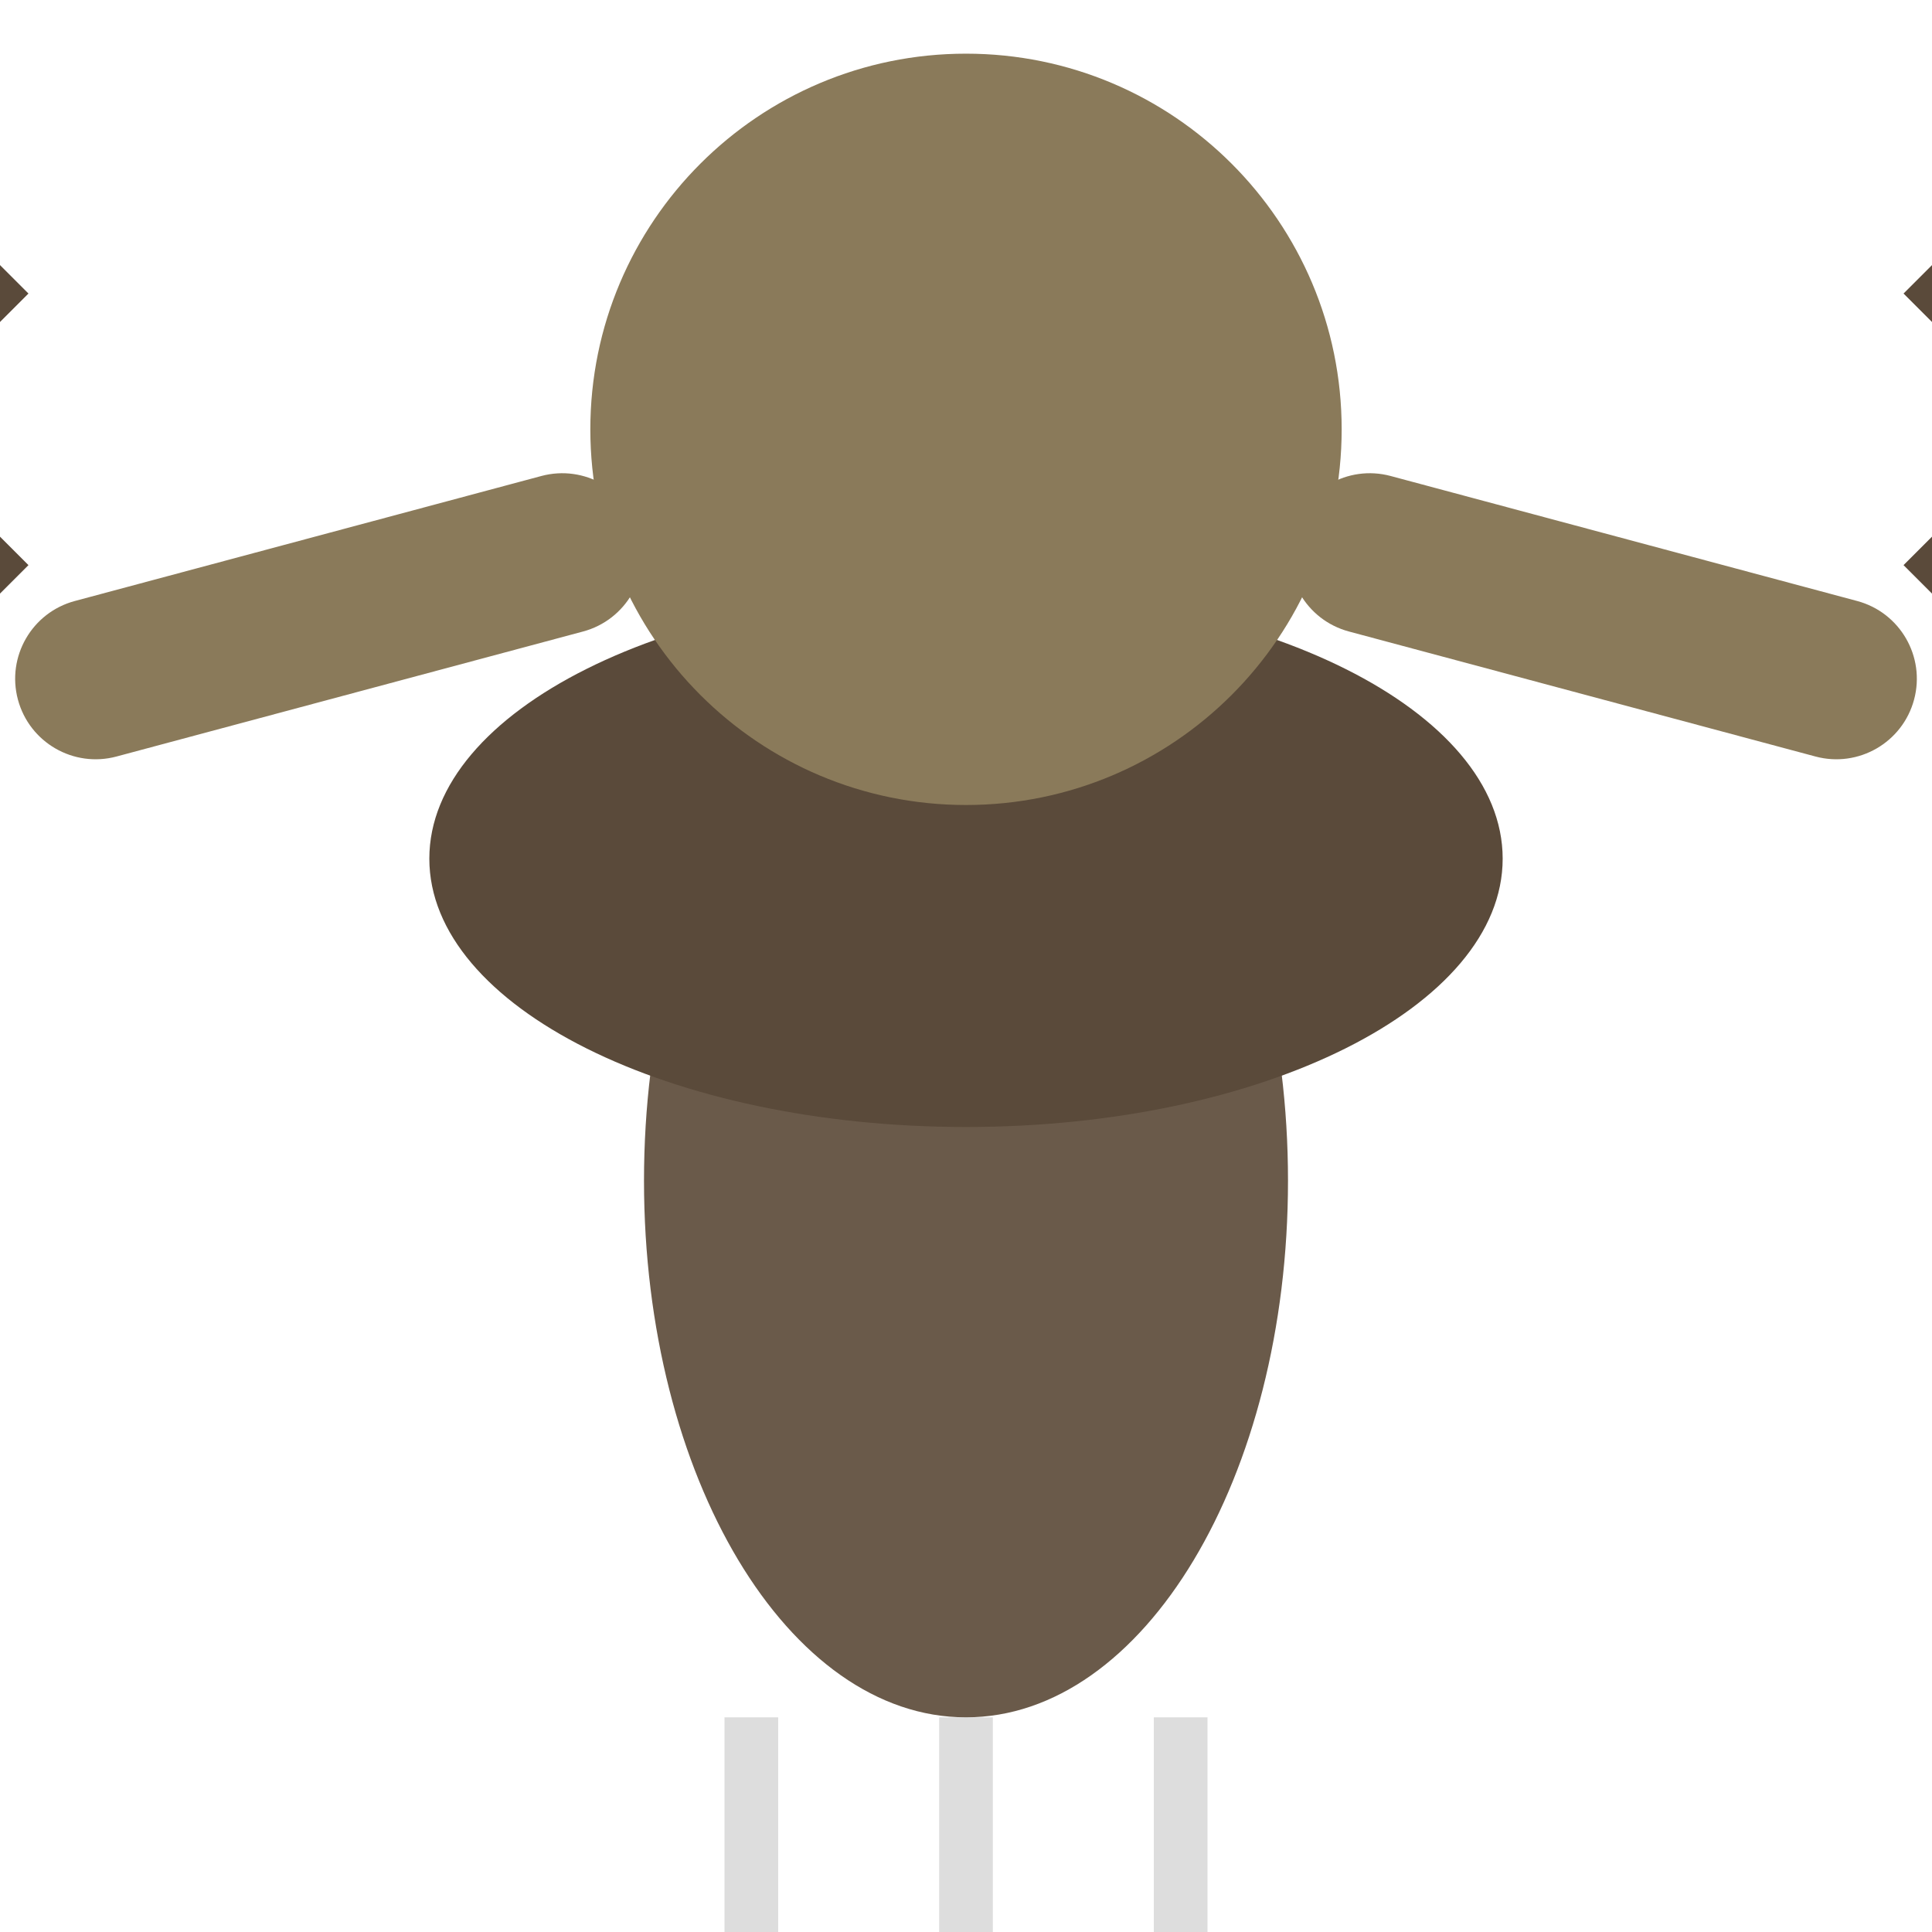
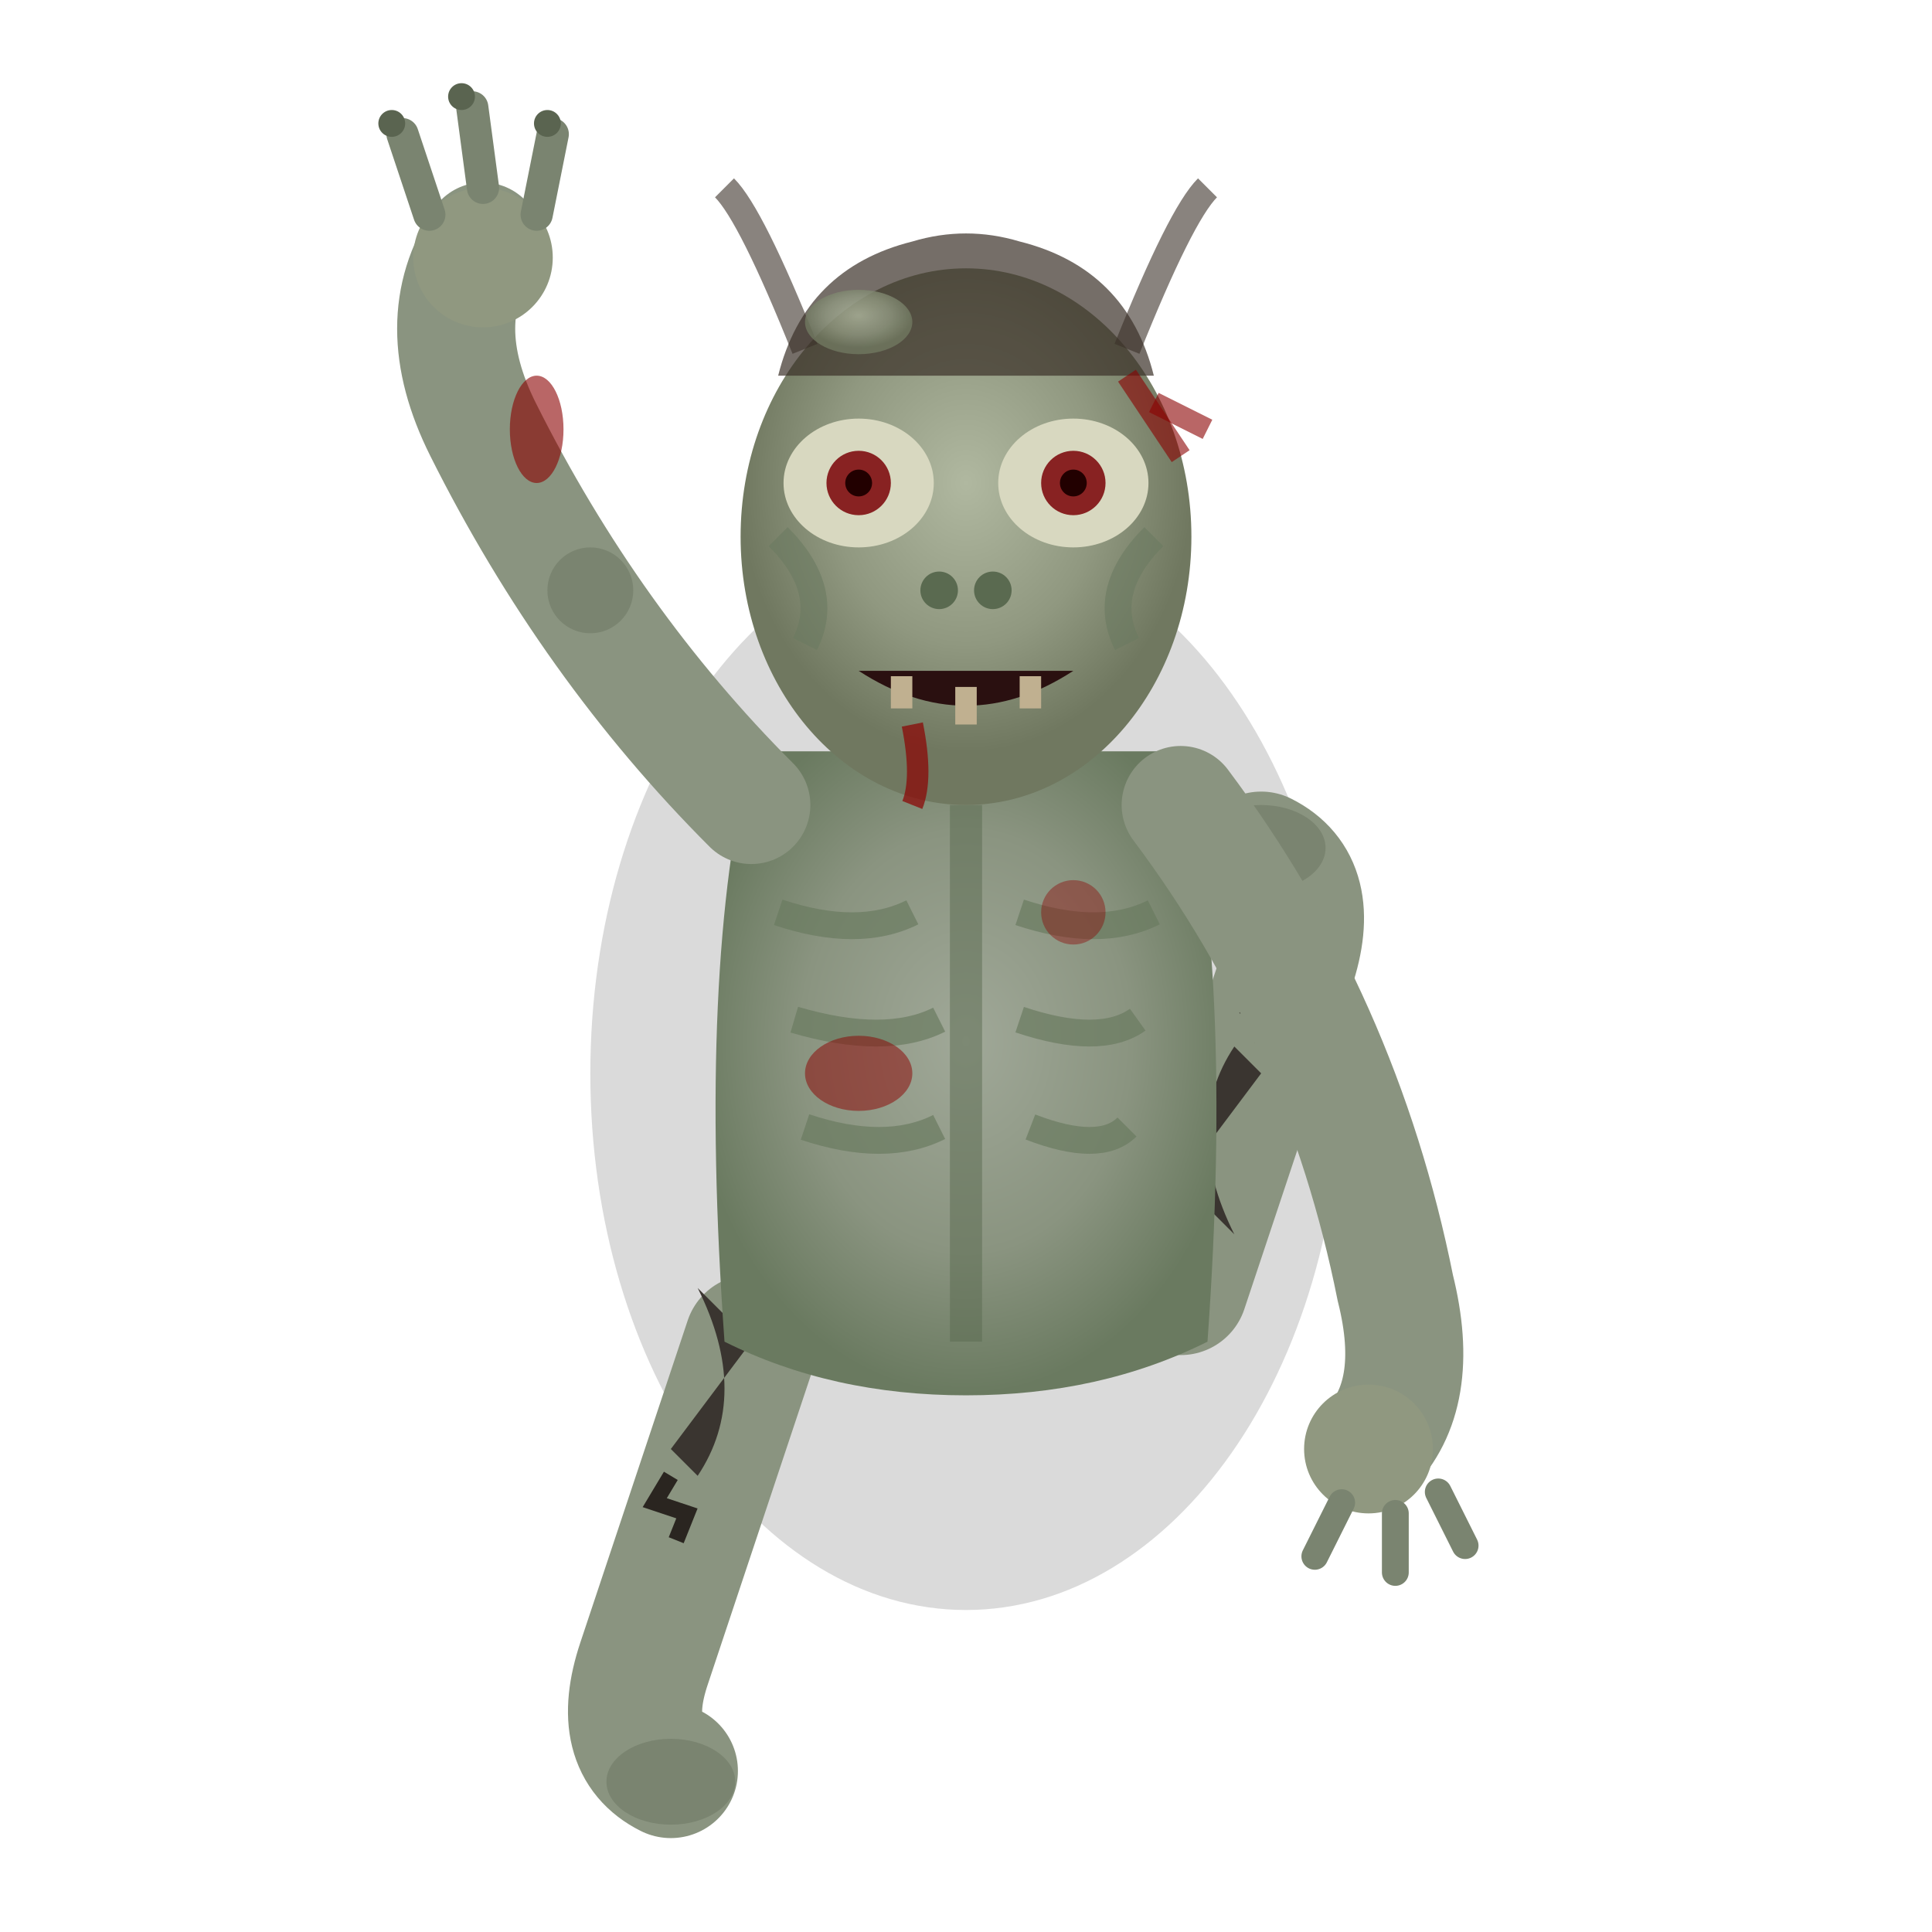
<svg xmlns="http://www.w3.org/2000/svg" viewBox="0 0 36 36">
-   <ellipse cx="18" cy="22" rx="6" ry="10" fill="#6a5a4a" />
-   <ellipse cx="18" cy="16" rx="10" ry="5" fill="#5a4a3a" />
-   <circle cx="18" cy="8" r="7" fill="#8a7a5a" />
-   <rect x="0" y="10" width="12" height="3" rx="1.5" fill="#8a7a5a" transform="rotate(-15 6 11)" />
-   <rect x="24" y="10" width="12" height="3" rx="1.5" fill="#8a7a5a" transform="rotate(15 30 11)" />
-   <path d="M0 6 L-2 4 M0 8 L-3 8 M0 10 L-2 12" stroke="#5a4a3a" stroke-width="1.5" fill="none" />
-   <path d="M36 6 L38 4 M36 8 L39 8 M36 10 L38 12" stroke="#5a4a3a" stroke-width="1.5" fill="none" />
-   <line x1="14" y1="32" x2="14" y2="36" stroke="#aaa" stroke-width="1" opacity="0.4" />
-   <line x1="18" y1="32" x2="18" y2="36" stroke="#aaa" stroke-width="1" opacity="0.4" />
-   <line x1="22" y1="32" x2="22" y2="36" stroke="#aaa" stroke-width="1" opacity="0.4" />
+   <defs>
+     <radialGradient id="zf_skin" cx="50%" cy="45%" r="55%">
+       <stop offset="0%" stop-color="#a0a898" />
+       <stop offset="60%" stop-color="#8a9480" />
+       <stop offset="100%" stop-color="#6a7a60" />
+     </radialGradient>
+     <radialGradient id="zf_head" cx="50%" cy="40%" r="50%">
+       <stop offset="0%" stop-color="#b0b8a0" />
+       <stop offset="60%" stop-color="#909880" />
+       <stop offset="100%" stop-color="#707860" />
+     </radialGradient>
+   </defs>
+   <ellipse cx="18" cy="20" rx="7" ry="10" fill="#00000025" />
+   <path d="M14 25 Q13 28 12 31 Q11.5 32.5 12.5 33" fill="none" stroke="#8a9480" stroke-width="2.5" stroke-linecap="round" />
+   <path d="M22 24 Q23 21 24 18 Q24.5 16.5 23.5 16" fill="none" stroke="#8a9480" stroke-width="2.5" stroke-linecap="round" />
+   <path d="M13 24 Q14 26 13 27.5 L12.5 27 L14 25" fill="#3a3530" />
+   <path d="M23 23 Q22 21 23 19.5 L23.5 20 L22 22" fill="#3a3530" />
+   <path d="M12.5 27.5 l-0.3 0.5 l0.6 0.2 l-0.2 0.5" fill="none" stroke="#2a2520" stroke-width="0.3" />
+   <path d="M23.5 19.5 l0.3 -0.5 l-0.5 -0.2 l0.2 -0.4" fill="none" stroke="#2a2520" stroke-width="0.3" />
+   <ellipse cx="12.5" cy="33.2" rx="1.2" ry="0.8" fill="#7a8470" />
+   <ellipse cx="23.5" cy="15.8" rx="1.2" ry="0.8" fill="#7a8470" />
+   <path d="M14 14 Q13 18 13.5 25 Q15.5 26 18 26 Q20.5 26 22.5 25 Q23 18 22 14 Z" fill="url(#zf_skin)" />
+   <path d="M14.5 17 Q16 17.5 17 17" fill="none" stroke="#6a7a60" stroke-width="0.5" opacity="0.7" />
+   <path d="M14.8 19 Q16.5 19.5 17.5 19" fill="none" stroke="#6a7a60" stroke-width="0.5" opacity="0.7" />
+   <path d="M15 21 Q16.5 21.5 17.5 21" fill="none" stroke="#6a7a60" stroke-width="0.5" opacity="0.7" />
+   <path d="M19 17 Q20.5 17.5 21.5 17" fill="none" stroke="#6a7a60" stroke-width="0.5" opacity="0.7" />
+   <path d="M19 19 Q20.5 19.5 21.2 19" fill="none" stroke="#6a7a60" stroke-width="0.5" opacity="0.7" />
+   <path d="M19.2 21 Q20.5 21.5 21 21" fill="none" stroke="#6a7a60" stroke-width="0.5" opacity="0.7" />
+   <line x1="18" y1="15" x2="18" y2="25" stroke="#5a6a50" stroke-width="0.6" opacity="0.5" />
+   <ellipse cx="16" cy="20" rx="1" ry="0.7" fill="#8b0000" opacity="0.5" />
+   <circle cx="20" cy="17" r="0.6" fill="#8b0000" opacity="0.4" />
+   <path d="M14 15 Q11 12 9 8 Q8 6 9 4.5" fill="none" stroke="#8a9480" stroke-width="2.2" stroke-linecap="round" />
+   <circle cx="11" cy="11" r="0.8" fill="#7a8470" />
+   <circle cx="9" cy="4.8" r="1.3" fill="#909880" />
+   <line x1="8" y1="4" x2="7.5" y2="2.5" stroke="#7a8470" stroke-width="0.6" stroke-linecap="round" />
+   <line x1="9" y1="3.5" x2="8.8" y2="2" stroke="#7a8470" stroke-width="0.6" stroke-linecap="round" />
+   <line x1="10" y1="4" x2="10.3" y2="2.5" stroke="#7a8470" stroke-width="0.6" stroke-linecap="round" />
+   <circle cx="7.3" cy="2.3" r="0.25" fill="#5a6450" />
+   <circle cx="8.6" cy="1.8" r="0.25" fill="#5a6450" />
+   <circle cx="10.2" cy="2.3" r="0.25" fill="#5a6450" />
+   <path d="M22 15 Q25 19 26 24 Q26.5 26 25.5 27" fill="none" stroke="#8a9480" stroke-width="2.2" stroke-linecap="round" />
+   <circle cx="25.5" cy="27" r="1.2" fill="#909880" />
+   <line x1="25" y1="28" x2="24.5" y2="29" stroke="#7a8470" stroke-width="0.5" stroke-linecap="round" />
+   <line x1="26" y1="28.2" x2="26" y2="29.3" stroke="#7a8470" stroke-width="0.5" stroke-linecap="round" />
+   <line x1="26.8" y1="27.8" x2="27.3" y2="28.8" stroke="#7a8470" stroke-width="0.5" stroke-linecap="round" />
+   <ellipse cx="10" cy="8" rx="0.5" ry="1" fill="#8b0000" opacity="0.6" />
+   <ellipse cx="18" cy="10" rx="4.2" ry="5" fill="url(#zf_head)" />
+   <path d="M14.5 10 Q15.5 11 15 12" fill="none" stroke="#6a7a60" stroke-width="0.5" opacity="0.6" />
+   <path d="M21.5 10 Q20.5 11 21 12" fill="none" stroke="#6a7a60" stroke-width="0.5" opacity="0.6" />
+   <path d="M14.5 7 Q15 5 17 4.5 Q18 4.2 19 4.5 Q21 5 21.5 7" fill="#3a3028" opacity="0.7" />
+   <path d="M15 6.5 Q14 4 13.5 3.5" fill="none" stroke="#3a3028" stroke-width="0.5" opacity="0.6" />
+   <path d="M21 6.5 Q22 4 22.5 3.5" fill="none" stroke="#3a3028" stroke-width="0.5" opacity="0.6" />
+   <ellipse cx="16" cy="6" rx="1" ry="0.6" fill="url(#zf_head)" opacity="0.8" />
+   <ellipse cx="16" cy="9" rx="1.4" ry="1.2" fill="#d8d8c0" />
+   <circle cx="16" cy="9" r="0.6" fill="#882222" />
+   <circle cx="16" cy="9" r="0.25" fill="#220000" />
+   <ellipse cx="20" cy="9" rx="1.4" ry="1.2" fill="#d8d8c0" />
+   <circle cx="20" cy="9" r="0.6" fill="#882222" />
+   <circle cx="20" cy="9" r="0.25" fill="#220000" />
+   <circle cx="17.5" cy="11" r="0.35" fill="#5a6a50" />
+   <circle cx="18.5" cy="11" r="0.35" fill="#5a6a50" />
+   <path d="M16 12.5 Q18 13.8 20 12.5" fill="#2a1010" />
+   <line x1="16.8" y1="12.6" x2="16.8" y2="13.2" stroke="#c0b090" stroke-width="0.4" />
+   <line x1="18" y1="12.8" x2="18" y2="13.5" stroke="#c0b090" stroke-width="0.4" />
+   <line x1="19.2" y1="12.6" x2="19.2" y2="13.2" stroke="#c0b090" stroke-width="0.4" />
+   <path d="M17 13.5 Q17.2 14.5 17 15" fill="none" stroke="#8b0000" stroke-width="0.4" opacity="0.7" />
+   <path d="M21 7 L22 8.5" stroke="#8b0000" stroke-width="0.4" opacity="0.6" />
+   <path d="M21.5 7.5 L22.5 8" stroke="#8b0000" stroke-width="0.4" opacity="0.6" />
</svg>
